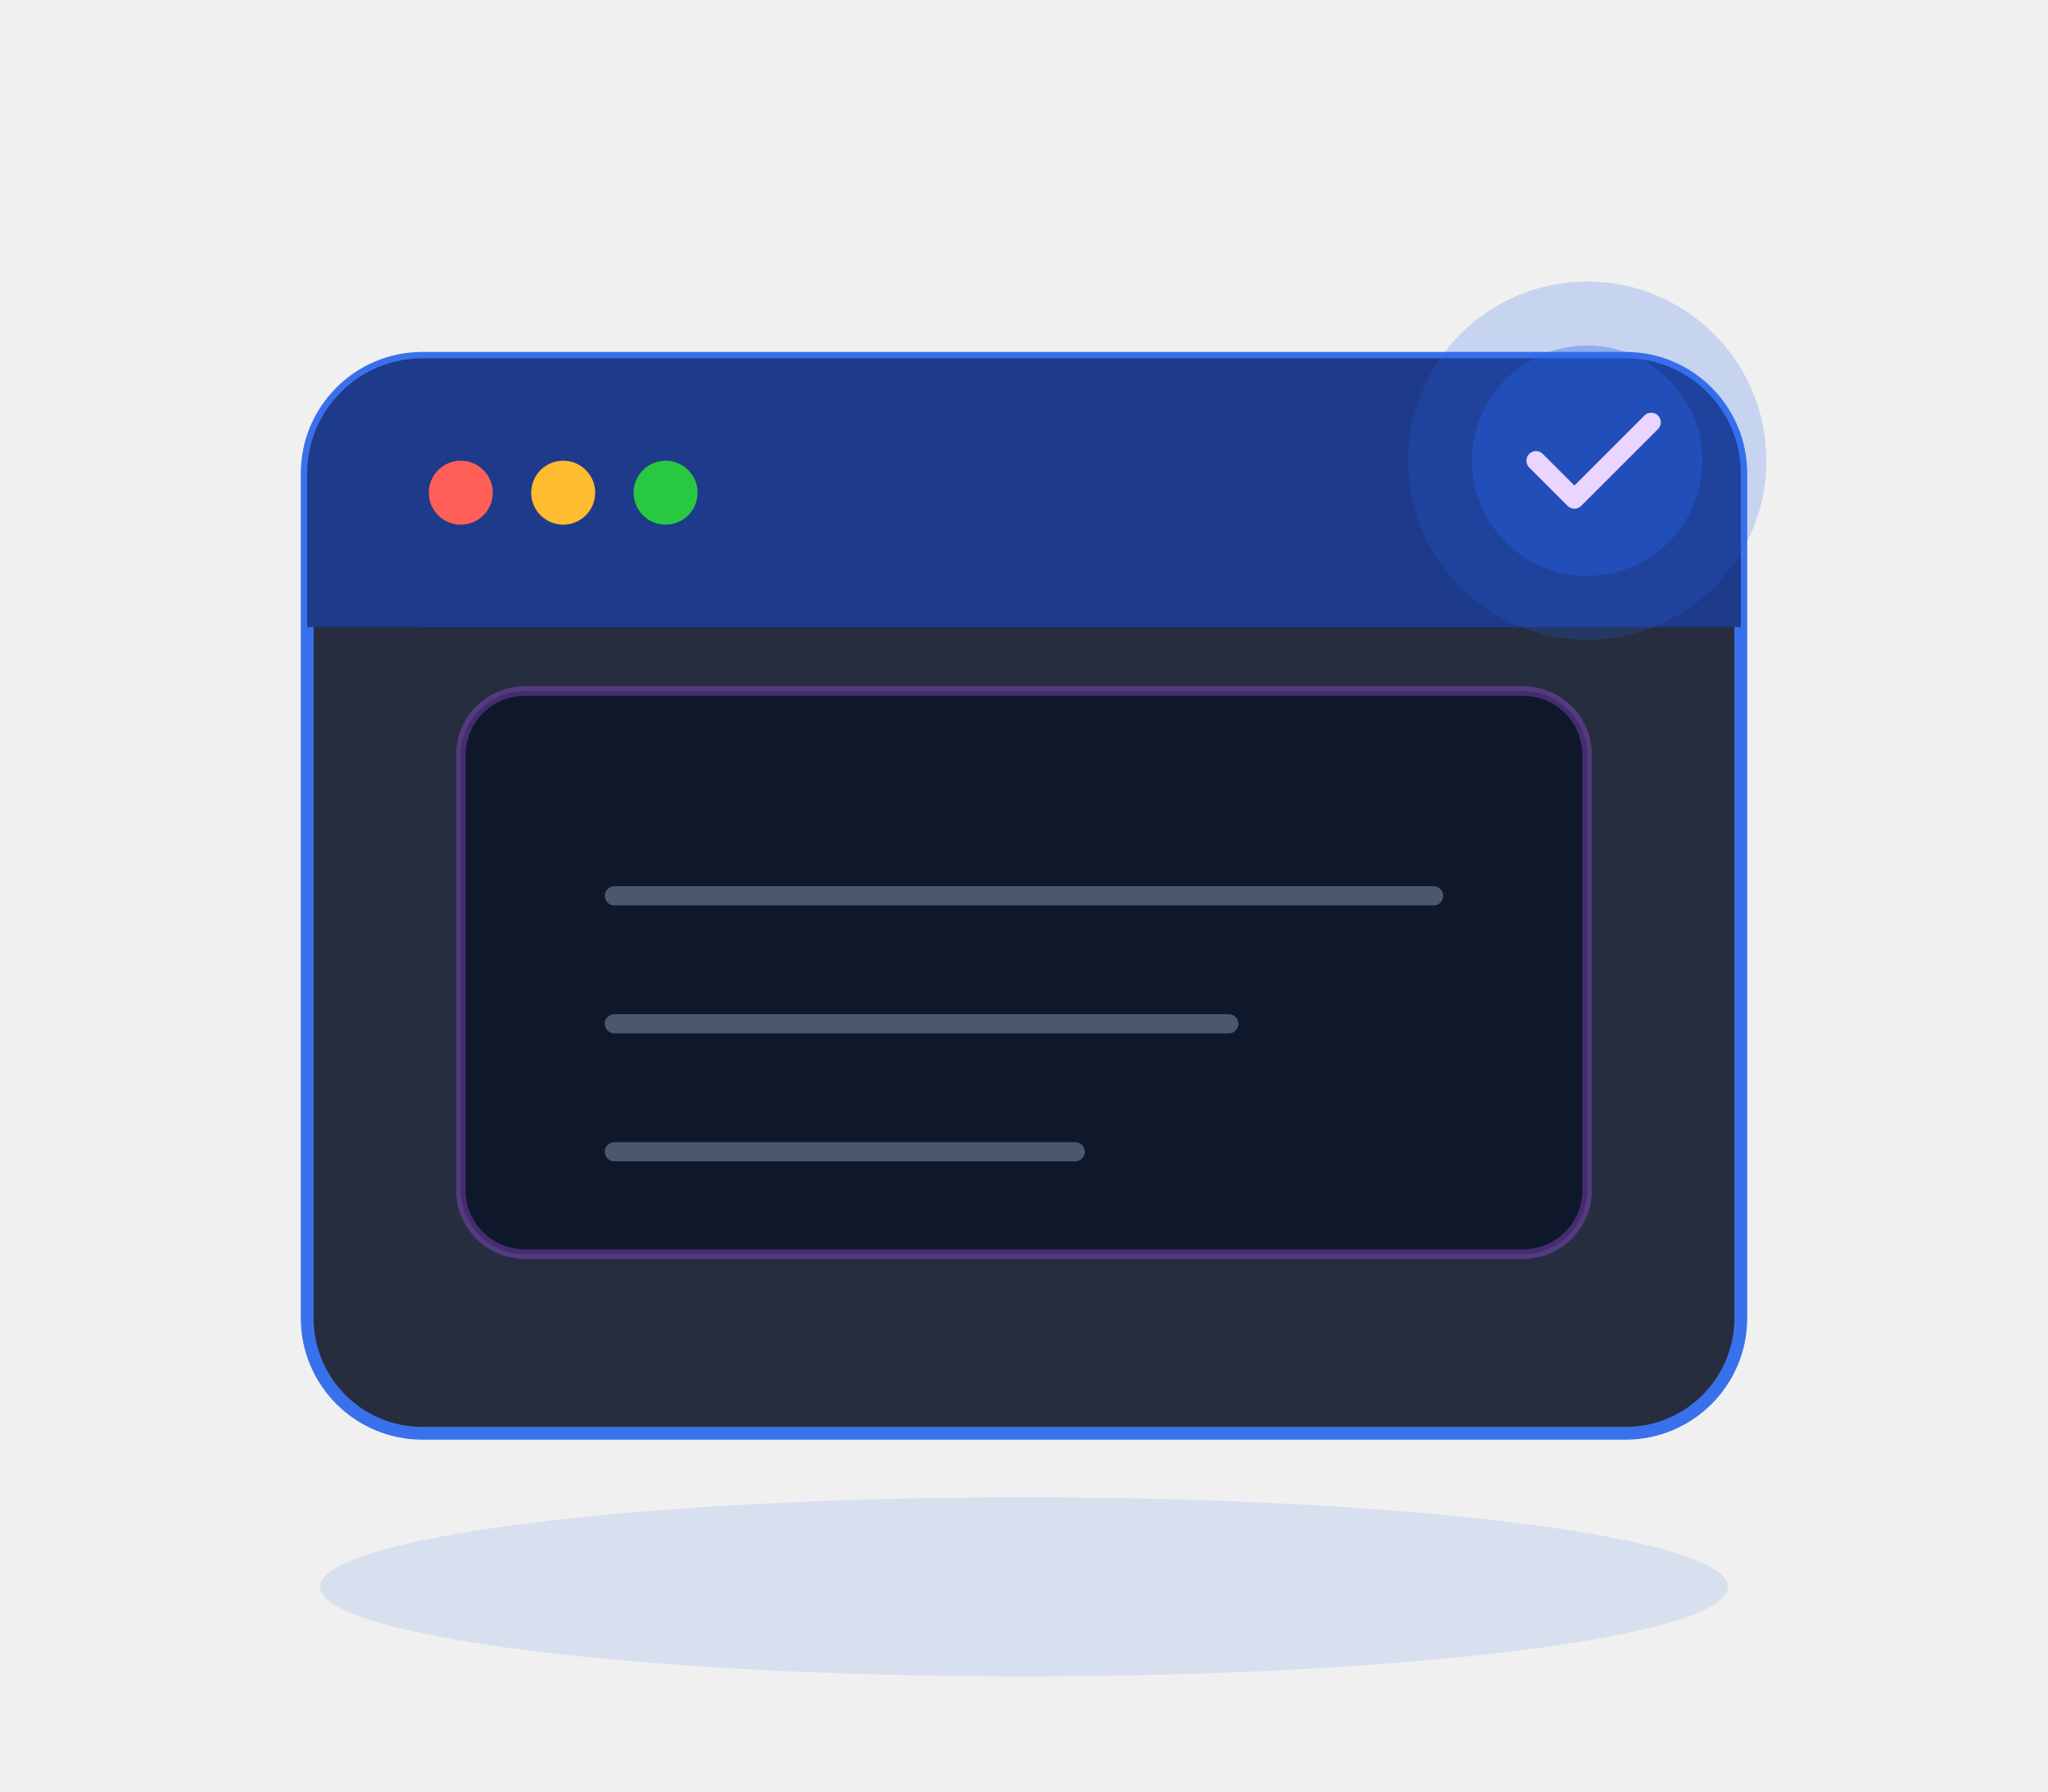
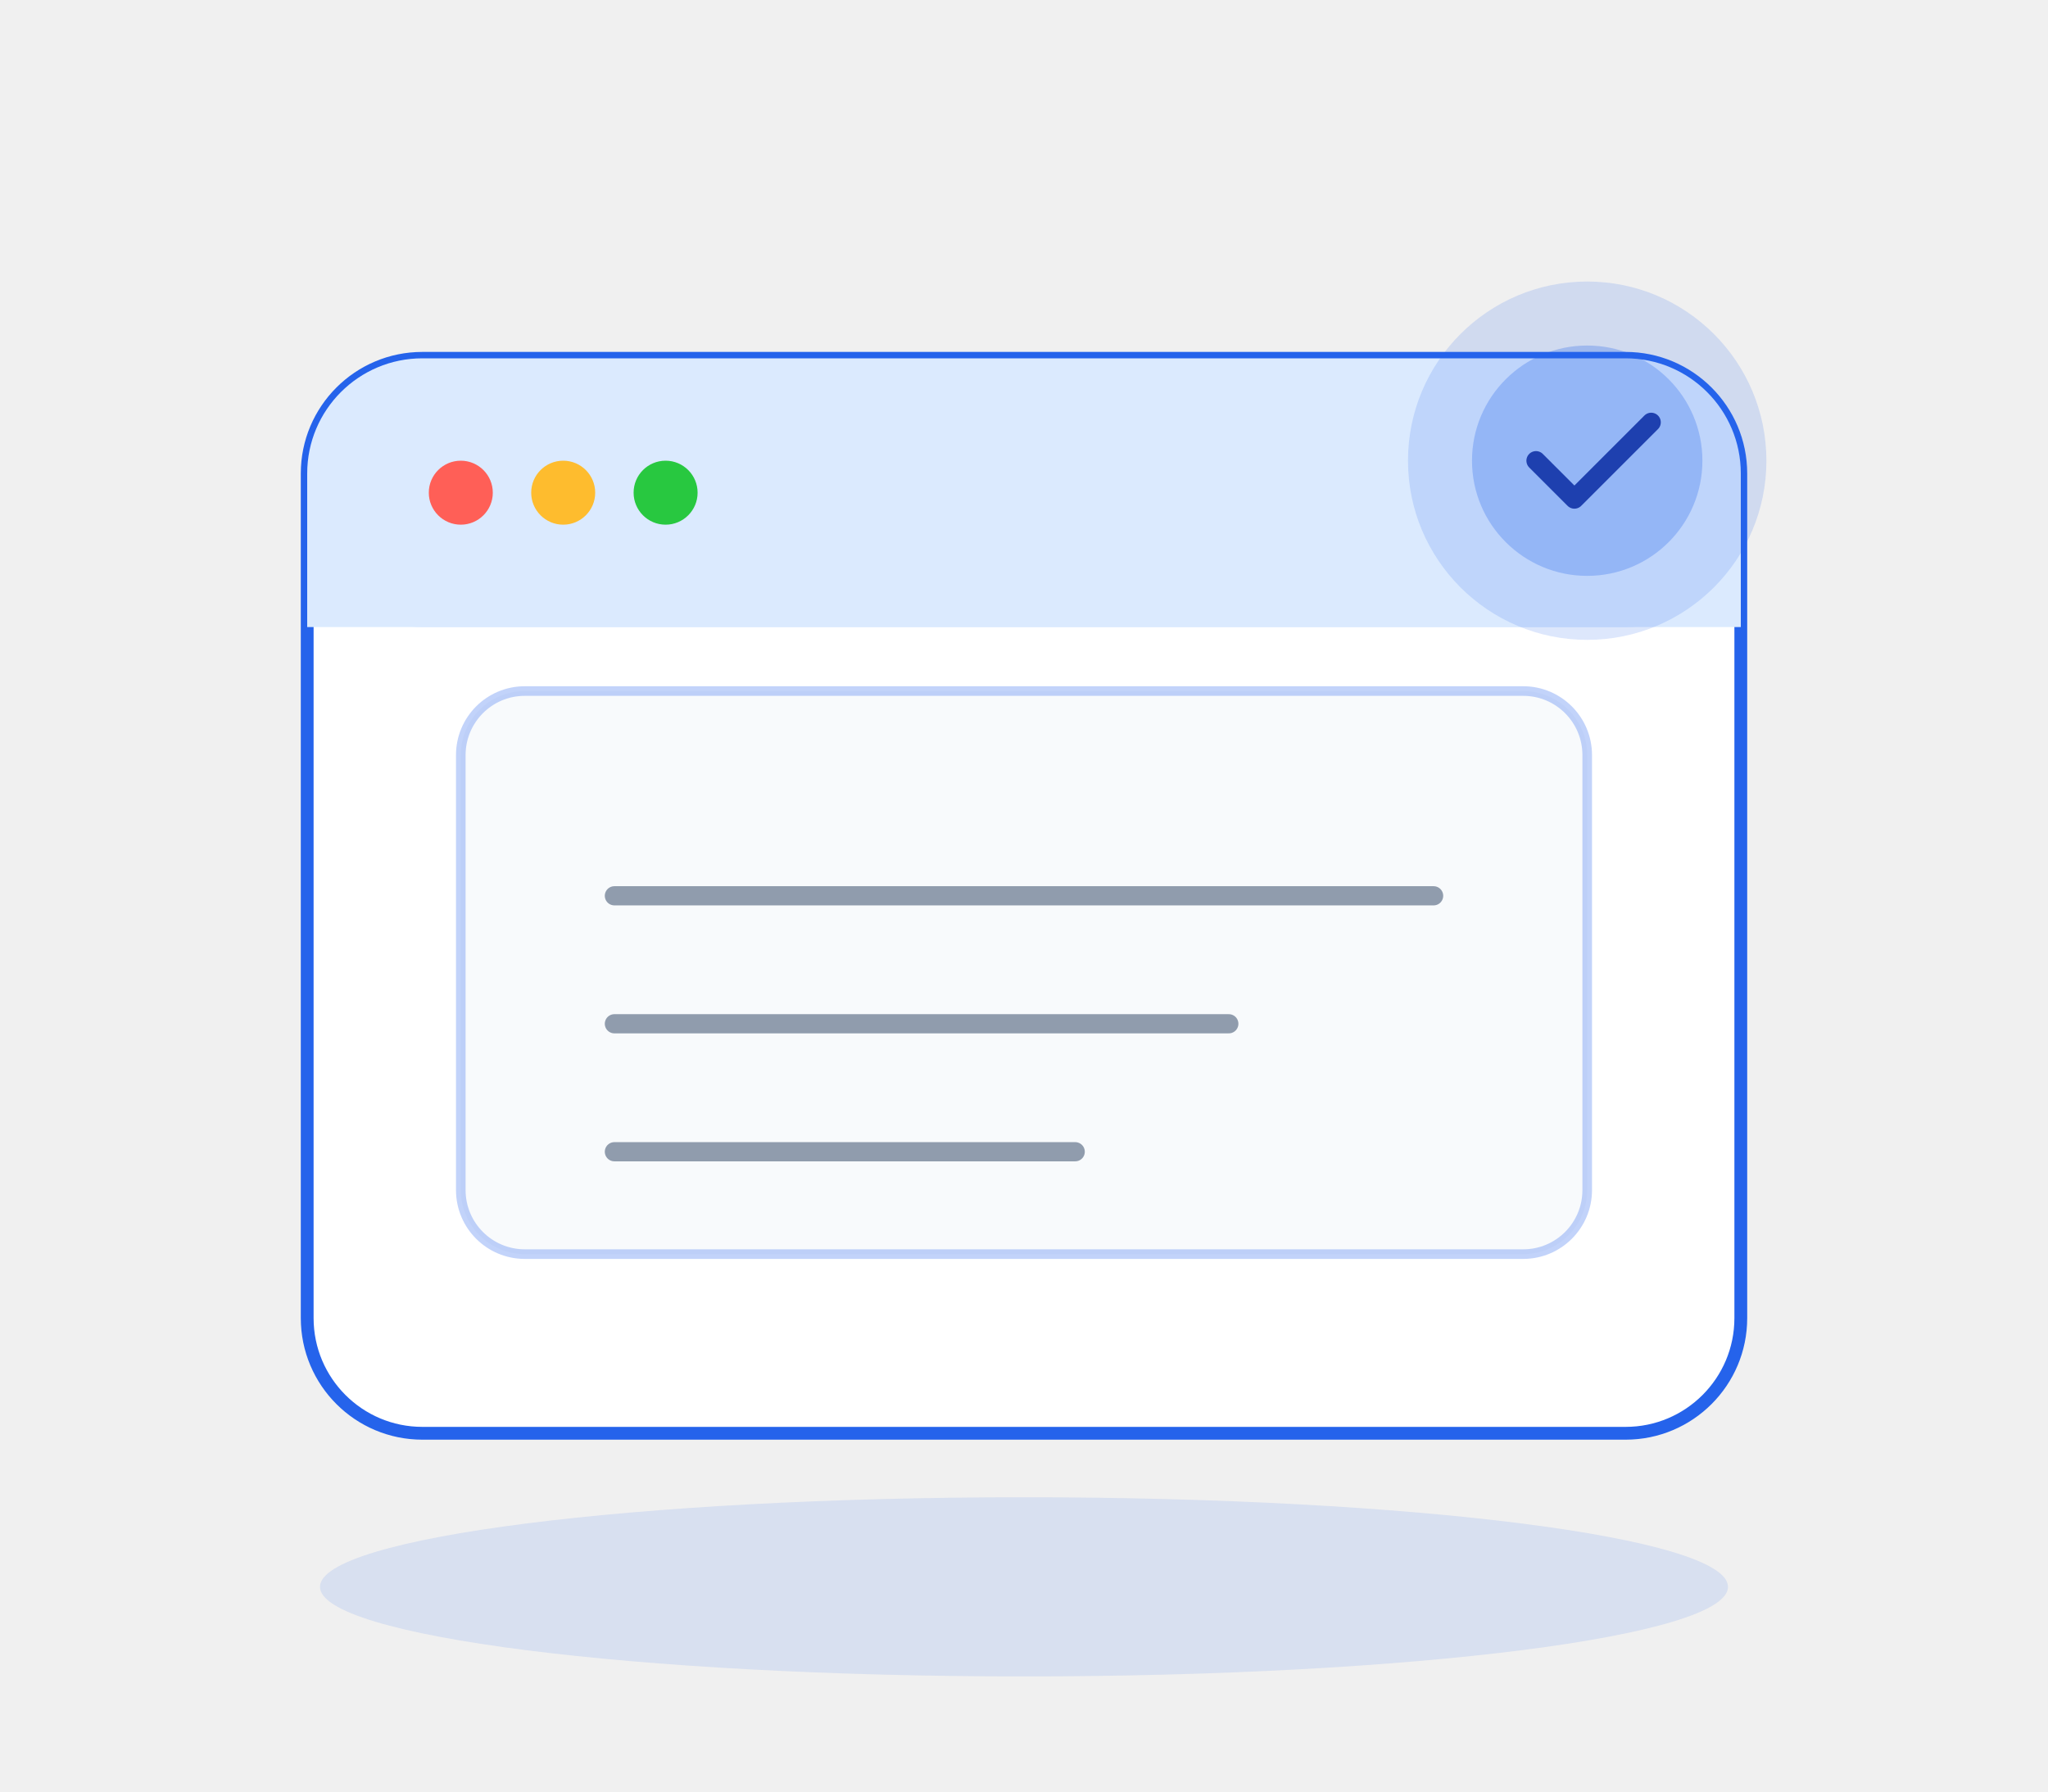
<svg xmlns="http://www.w3.org/2000/svg" viewBox="0 0 320 280" fill="none" aria-hidden="true">
  <ellipse cx="160" cy="248" rx="110" ry="14" fill="#2563eb" opacity="0.12" />
-   <rect x="48" y="56" width="224" height="168" rx="18" fill="#0f172a" stroke="#2563eb" stroke-width="2" opacity="0.9" />
-   <rect x="48" y="56" width="224" height="42" rx="18" fill="#1e3a8a" />
-   <rect x="48" y="80" width="224" height="18" fill="#1e3a8a" />
+   <rect x="48" y="56" width="224" height="168" rx="18" fill="#ffffff" stroke="#2563eb" stroke-width="2" />
+   <rect x="48" y="56" width="224" height="42" rx="18" fill="#dbeafe" />
+   <rect x="48" y="80" width="224" height="18" fill="#dbeafe" />
  <circle cx="72" cy="77" r="5" fill="#ff5f57" />
  <circle cx="88" cy="77" r="5" fill="#febc2e" />
  <circle cx="104" cy="77" r="5" fill="#28c840" />
-   <path d="M88 128l48 32 48-32" stroke="#3b82f6" stroke-width="3" stroke-linecap="round" stroke-linejoin="round" />
-   <rect x="72" y="108" width="176" height="88" rx="10" fill="#0f172a" stroke="rgba(168,85,247,0.35)" stroke-width="1.5" />
+   <path d="M88 128l48 32 48-32" stroke="#2563eb" stroke-width="3" stroke-linecap="round" stroke-linejoin="round" />
+   <rect x="72" y="108" width="176" height="88" rx="10" fill="#f8fafc" stroke="rgba(37,99,235,0.28)" stroke-width="1.5" />
  <path d="M96 140h128M96 160h96M96 180h72" stroke="#64748b" stroke-width="3" stroke-linecap="round" opacity="0.7" />
-   <circle cx="248" cy="72" r="28" fill="#2563eb" opacity="0.2" />
-   <circle cx="248" cy="72" r="18" fill="#2563eb" opacity="0.35" />
-   <path d="M240 72l6 6 12-12" stroke="#e9d5ff" stroke-width="3" stroke-linecap="round" stroke-linejoin="round" />
+   <circle cx="248" cy="72" r="28" fill="#2563eb" opacity="0.16" />
+   <circle cx="248" cy="72" r="18" fill="#2563eb" opacity="0.28" />
+   <path d="M240 72l6 6 12-12" stroke="#1e40af" stroke-width="3" stroke-linecap="round" stroke-linejoin="round" />
</svg>
